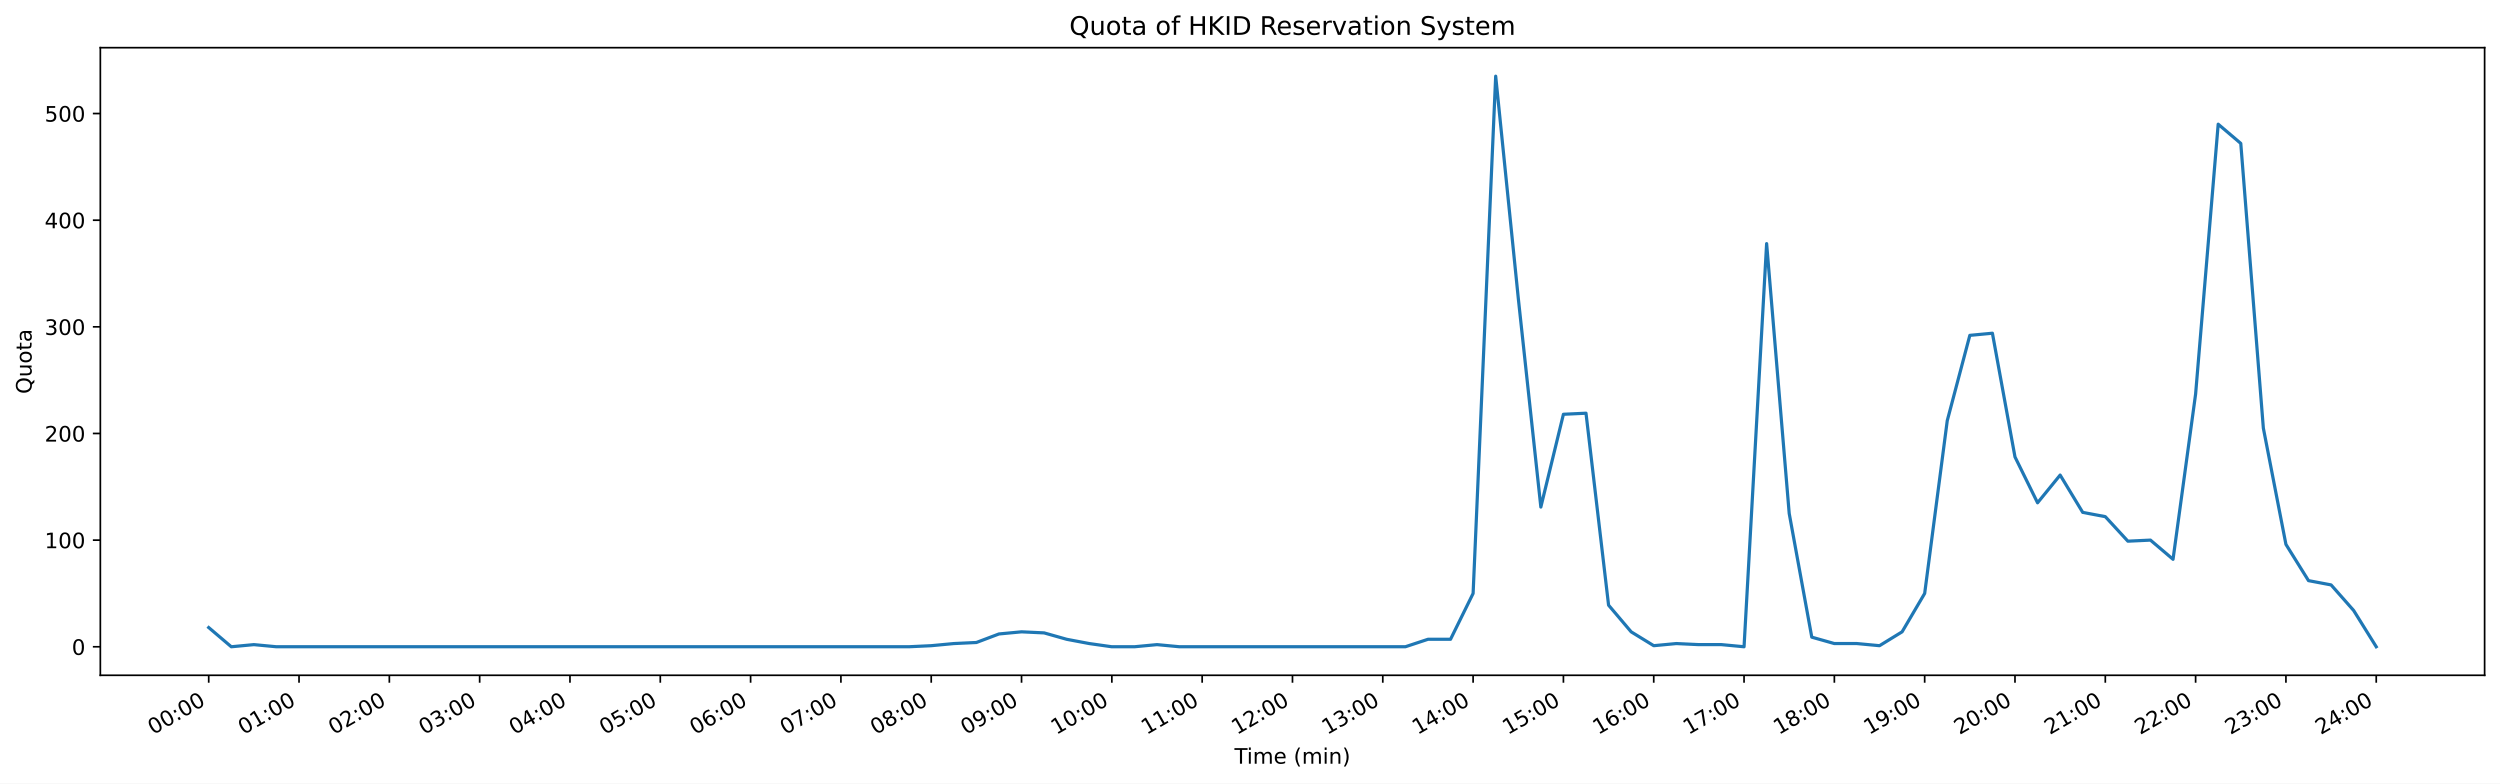
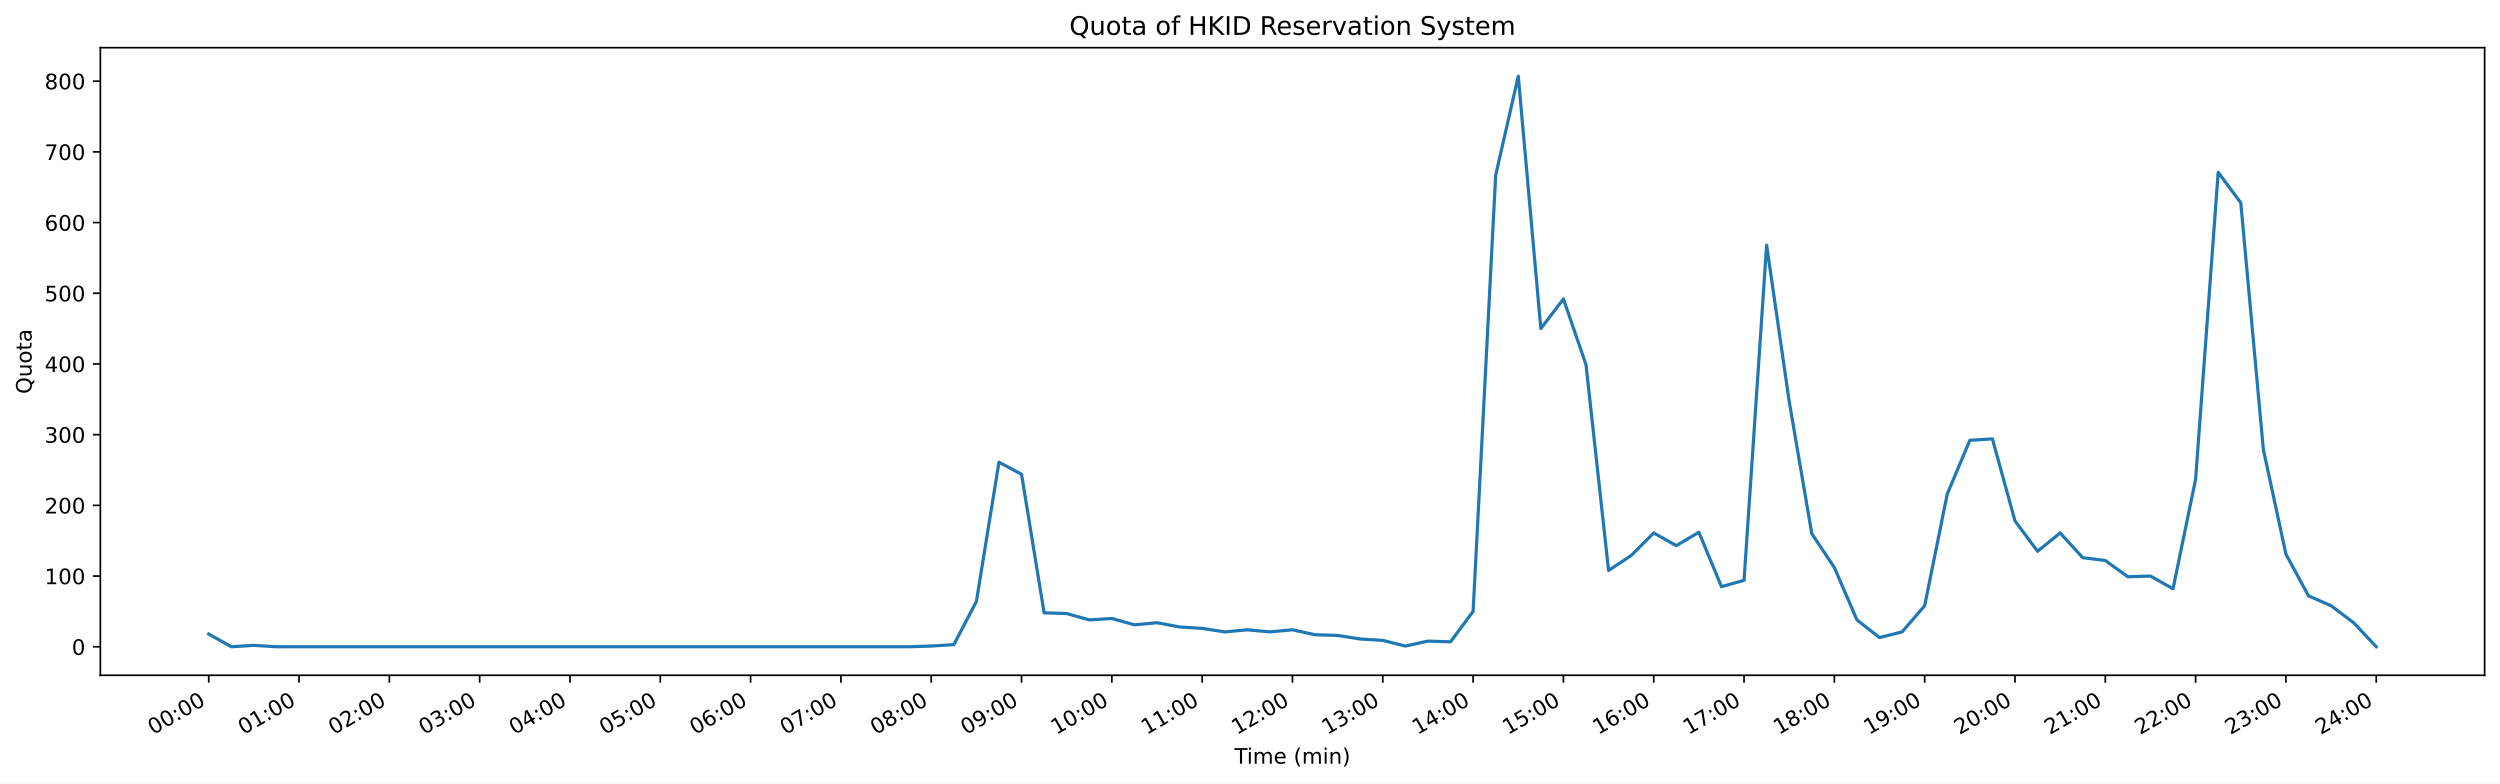
<svg xmlns="http://www.w3.org/2000/svg" xmlns:xlink="http://www.w3.org/1999/xlink" width="1170.166pt" height="366.747pt" viewBox="0 0 1170.166 366.747" version="1.1">
  <defs>
    <style type="text/css">*{stroke-linejoin: round; stroke-linecap: butt}</style>
  </defs>
  <g id="figure_1">
    <g id="patch_1">
      <path d="M 0 366.747  L 1170.166 366.747  L 1170.166 0  L 0 0  z " style="fill: #ffffff" />
    </g>
    <g id="axes_1">
      <g id="patch_2">
        <path d="M 46.966 316.078  L 1162.966 316.078  L 1162.966 22.318  L 46.966 22.318  z " style="fill: #ffffff" />
      </g>
      <g id="matplotlib.axis_1">
        <g id="xtick_1">
          <g id="line2d_1">
            <defs>
-               <path id="m7827bd67da" d="M 0 0  L 0 3.5  " style="stroke: #000000; stroke-width: 0.8" />
+               <path id="m8f4cb7f6e7" d="M 0 0  L 0 3.5  " style="stroke: #000000; stroke-width: 0.8" />
            </defs>
            <g>
-               <use xlink:href="#m7827bd67da" x="97.693" y="316.078" style="stroke: #000000; stroke-width: 0.8" />
+               <use xlink:href="#m8f4cb7f6e7" x="97.693" y="316.078" style="stroke: #000000; stroke-width: 0.8" />
            </g>
          </g>
          <g id="text_1">
            <g transform="translate(71.69528 344.0679) rotate(-30) scale(0.1 -0.1)">
              <defs>
                <path id="DejaVuSans-30" d="M 2034 4250  Q 1547 4250 1301 3770  Q 1056 3291 1056 2328  Q 1056 1369 1301 889  Q 1547 409 2034 409  Q 2525 409 2770 889  Q 3016 1369 3016 2328  Q 3016 3291 2770 3770  Q 2525 4250 2034 4250  z M 2034 4750  Q 2819 4750 3233 4129  Q 3647 3509 3647 2328  Q 3647 1150 3233 529  Q 2819 -91 2034 -91  Q 1250 -91 836 529  Q 422 1150 422 2328  Q 422 3509 836 4129  Q 1250 4750 2034 4750  z " transform="scale(0.015625)" />
                <path id="DejaVuSans-3a" d="M 750 794  L 1409 794  L 1409 0  L 750 0  L 750 794  z M 750 3309  L 1409 3309  L 1409 2516  L 750 2516  L 750 3309  z " transform="scale(0.015625)" />
              </defs>
              <use xlink:href="#DejaVuSans-30" />
              <use xlink:href="#DejaVuSans-30" x="63.623" />
              <use xlink:href="#DejaVuSans-3a" x="127.246" />
              <use xlink:href="#DejaVuSans-30" x="160.938" />
              <use xlink:href="#DejaVuSans-30" x="224.561" />
            </g>
          </g>
        </g>
        <g id="xtick_2">
          <g id="line2d_2">
            <g>
-               <use xlink:href="#m7827bd67da" x="139.966" y="316.078" style="stroke: #000000; stroke-width: 0.8" />
+               <use xlink:href="#m8f4cb7f6e7" x="139.966" y="316.078" style="stroke: #000000; stroke-width: 0.8" />
            </g>
          </g>
          <g id="text_2">
            <g transform="translate(113.968 344.0679) rotate(-30) scale(0.1 -0.1)">
              <defs>
                <path id="DejaVuSans-31" d="M 794 531  L 1825 531  L 1825 4091  L 703 3866  L 703 4441  L 1819 4666  L 2450 4666  L 2450 531  L 3481 531  L 3481 0  L 794 0  L 794 531  z " transform="scale(0.015625)" />
              </defs>
              <use xlink:href="#DejaVuSans-30" />
              <use xlink:href="#DejaVuSans-31" x="63.623" />
              <use xlink:href="#DejaVuSans-3a" x="127.246" />
              <use xlink:href="#DejaVuSans-30" x="160.938" />
              <use xlink:href="#DejaVuSans-30" x="224.561" />
            </g>
          </g>
        </g>
        <g id="xtick_3">
          <g id="line2d_3">
            <g>
-               <use xlink:href="#m7827bd67da" x="182.238" y="316.078" style="stroke: #000000; stroke-width: 0.8" />
+               <use xlink:href="#m8f4cb7f6e7" x="182.238" y="316.078" style="stroke: #000000; stroke-width: 0.8" />
            </g>
          </g>
          <g id="text_3">
            <g transform="translate(156.2407 344.0679) rotate(-30) scale(0.1 -0.1)">
              <defs>
                <path id="DejaVuSans-32" d="M 1228 531  L 3431 531  L 3431 0  L 469 0  L 469 531  Q 828 903 1448 1529  Q 2069 2156 2228 2338  Q 2531 2678 2651 2914  Q 2772 3150 2772 3378  Q 2772 3750 2511 3984  Q 2250 4219 1831 4219  Q 1534 4219 1204 4116  Q 875 4013 500 3803  L 500 4441  Q 881 4594 1212 4672  Q 1544 4750 1819 4750  Q 2544 4750 2975 4387  Q 3406 4025 3406 3419  Q 3406 3131 3298 2873  Q 3191 2616 2906 2266  Q 2828 2175 2409 1742  Q 1991 1309 1228 531  z " transform="scale(0.015625)" />
              </defs>
              <use xlink:href="#DejaVuSans-30" />
              <use xlink:href="#DejaVuSans-32" x="63.623" />
              <use xlink:href="#DejaVuSans-3a" x="127.246" />
              <use xlink:href="#DejaVuSans-30" x="160.938" />
              <use xlink:href="#DejaVuSans-30" x="224.561" />
            </g>
          </g>
        </g>
        <g id="xtick_4">
          <g id="line2d_4">
            <g>
-               <use xlink:href="#m7827bd67da" x="224.511" y="316.078" style="stroke: #000000; stroke-width: 0.8" />
+               <use xlink:href="#m8f4cb7f6e7" x="224.511" y="316.078" style="stroke: #000000; stroke-width: 0.8" />
            </g>
          </g>
          <g id="text_4">
            <g transform="translate(198.5135 344.0679) rotate(-30) scale(0.1 -0.1)">
              <defs>
                <path id="DejaVuSans-33" d="M 2597 2516  Q 3050 2419 3304 2112  Q 3559 1806 3559 1356  Q 3559 666 3084 287  Q 2609 -91 1734 -91  Q 1441 -91 1130 -33  Q 819 25 488 141  L 488 750  Q 750 597 1062 519  Q 1375 441 1716 441  Q 2309 441 2620 675  Q 2931 909 2931 1356  Q 2931 1769 2642 2001  Q 2353 2234 1838 2234  L 1294 2234  L 1294 2753  L 1863 2753  Q 2328 2753 2575 2939  Q 2822 3125 2822 3475  Q 2822 3834 2567 4026  Q 2313 4219 1838 4219  Q 1578 4219 1281 4162  Q 984 4106 628 3988  L 628 4550  Q 988 4650 1302 4700  Q 1616 4750 1894 4750  Q 2613 4750 3031 4423  Q 3450 4097 3450 3541  Q 3450 3153 3228 2886  Q 3006 2619 2597 2516  z " transform="scale(0.015625)" />
              </defs>
              <use xlink:href="#DejaVuSans-30" />
              <use xlink:href="#DejaVuSans-33" x="63.623" />
              <use xlink:href="#DejaVuSans-3a" x="127.246" />
              <use xlink:href="#DejaVuSans-30" x="160.938" />
              <use xlink:href="#DejaVuSans-30" x="224.561" />
            </g>
          </g>
        </g>
        <g id="xtick_5">
          <g id="line2d_5">
            <g>
-               <use xlink:href="#m7827bd67da" x="266.784" y="316.078" style="stroke: #000000; stroke-width: 0.8" />
+               <use xlink:href="#m8f4cb7f6e7" x="266.784" y="316.078" style="stroke: #000000; stroke-width: 0.8" />
            </g>
          </g>
          <g id="text_5">
            <g transform="translate(240.7862 344.0679) rotate(-30) scale(0.1 -0.1)">
              <defs>
                <path id="DejaVuSans-34" d="M 2419 4116  L 825 1625  L 2419 1625  L 2419 4116  z M 2253 4666  L 3047 4666  L 3047 1625  L 3713 1625  L 3713 1100  L 3047 1100  L 3047 0  L 2419 0  L 2419 1100  L 313 1100  L 313 1709  L 2253 4666  z " transform="scale(0.015625)" />
              </defs>
              <use xlink:href="#DejaVuSans-30" />
              <use xlink:href="#DejaVuSans-34" x="63.623" />
              <use xlink:href="#DejaVuSans-3a" x="127.246" />
              <use xlink:href="#DejaVuSans-30" x="160.938" />
              <use xlink:href="#DejaVuSans-30" x="224.561" />
            </g>
          </g>
        </g>
        <g id="xtick_6">
          <g id="line2d_6">
            <g>
-               <use xlink:href="#m7827bd67da" x="309.057" y="316.078" style="stroke: #000000; stroke-width: 0.8" />
+               <use xlink:href="#m8f4cb7f6e7" x="309.057" y="316.078" style="stroke: #000000; stroke-width: 0.8" />
            </g>
          </g>
          <g id="text_6">
            <g transform="translate(283.0589 344.0679) rotate(-30) scale(0.1 -0.1)">
              <defs>
                <path id="DejaVuSans-35" d="M 691 4666  L 3169 4666  L 3169 4134  L 1269 4134  L 1269 2991  Q 1406 3038 1543 3061  Q 1681 3084 1819 3084  Q 2600 3084 3056 2656  Q 3513 2228 3513 1497  Q 3513 744 3044 326  Q 2575 -91 1722 -91  Q 1428 -91 1123 -41  Q 819 9 494 109  L 494 744  Q 775 591 1075 516  Q 1375 441 1709 441  Q 2250 441 2565 725  Q 2881 1009 2881 1497  Q 2881 1984 2565 2268  Q 2250 2553 1709 2553  Q 1456 2553 1204 2497  Q 953 2441 691 2322  L 691 4666  z " transform="scale(0.015625)" />
              </defs>
              <use xlink:href="#DejaVuSans-30" />
              <use xlink:href="#DejaVuSans-35" x="63.623" />
              <use xlink:href="#DejaVuSans-3a" x="127.246" />
              <use xlink:href="#DejaVuSans-30" x="160.938" />
              <use xlink:href="#DejaVuSans-30" x="224.561" />
            </g>
          </g>
        </g>
        <g id="xtick_7">
          <g id="line2d_7">
            <g>
-               <use xlink:href="#m7827bd67da" x="351.329" y="316.078" style="stroke: #000000; stroke-width: 0.8" />
+               <use xlink:href="#m8f4cb7f6e7" x="351.329" y="316.078" style="stroke: #000000; stroke-width: 0.8" />
            </g>
          </g>
          <g id="text_7">
            <g transform="translate(325.3316 344.0679) rotate(-30) scale(0.1 -0.1)">
              <defs>
                <path id="DejaVuSans-36" d="M 2113 2584  Q 1688 2584 1439 2293  Q 1191 2003 1191 1497  Q 1191 994 1439 701  Q 1688 409 2113 409  Q 2538 409 2786 701  Q 3034 994 3034 1497  Q 3034 2003 2786 2293  Q 2538 2584 2113 2584  z M 3366 4563  L 3366 3988  Q 3128 4100 2886 4159  Q 2644 4219 2406 4219  Q 1781 4219 1451 3797  Q 1122 3375 1075 2522  Q 1259 2794 1537 2939  Q 1816 3084 2150 3084  Q 2853 3084 3261 2657  Q 3669 2231 3669 1497  Q 3669 778 3244 343  Q 2819 -91 2113 -91  Q 1303 -91 875 529  Q 447 1150 447 2328  Q 447 3434 972 4092  Q 1497 4750 2381 4750  Q 2619 4750 2861 4703  Q 3103 4656 3366 4563  z " transform="scale(0.015625)" />
              </defs>
              <use xlink:href="#DejaVuSans-30" />
              <use xlink:href="#DejaVuSans-36" x="63.623" />
              <use xlink:href="#DejaVuSans-3a" x="127.246" />
              <use xlink:href="#DejaVuSans-30" x="160.938" />
              <use xlink:href="#DejaVuSans-30" x="224.561" />
            </g>
          </g>
        </g>
        <g id="xtick_8">
          <g id="line2d_8">
            <g>
-               <use xlink:href="#m7827bd67da" x="393.602" y="316.078" style="stroke: #000000; stroke-width: 0.8" />
+               <use xlink:href="#m8f4cb7f6e7" x="393.602" y="316.078" style="stroke: #000000; stroke-width: 0.8" />
            </g>
          </g>
          <g id="text_8">
            <g transform="translate(367.6044 344.0679) rotate(-30) scale(0.1 -0.1)">
              <defs>
                <path id="DejaVuSans-37" d="M 525 4666  L 3525 4666  L 3525 4397  L 1831 0  L 1172 0  L 2766 4134  L 525 4134  L 525 4666  z " transform="scale(0.015625)" />
              </defs>
              <use xlink:href="#DejaVuSans-30" />
              <use xlink:href="#DejaVuSans-37" x="63.623" />
              <use xlink:href="#DejaVuSans-3a" x="127.246" />
              <use xlink:href="#DejaVuSans-30" x="160.938" />
              <use xlink:href="#DejaVuSans-30" x="224.561" />
            </g>
          </g>
        </g>
        <g id="xtick_9">
          <g id="line2d_9">
            <g>
-               <use xlink:href="#m7827bd67da" x="435.875" y="316.078" style="stroke: #000000; stroke-width: 0.8" />
+               <use xlink:href="#m8f4cb7f6e7" x="435.875" y="316.078" style="stroke: #000000; stroke-width: 0.8" />
            </g>
          </g>
          <g id="text_9">
            <g transform="translate(409.8771 344.0679) rotate(-30) scale(0.1 -0.1)">
              <defs>
                <path id="DejaVuSans-38" d="M 2034 2216  Q 1584 2216 1326 1975  Q 1069 1734 1069 1313  Q 1069 891 1326 650  Q 1584 409 2034 409  Q 2484 409 2743 651  Q 3003 894 3003 1313  Q 3003 1734 2745 1975  Q 2488 2216 2034 2216  z M 1403 2484  Q 997 2584 770 2862  Q 544 3141 544 3541  Q 544 4100 942 4425  Q 1341 4750 2034 4750  Q 2731 4750 3128 4425  Q 3525 4100 3525 3541  Q 3525 3141 3298 2862  Q 3072 2584 2669 2484  Q 3125 2378 3379 2068  Q 3634 1759 3634 1313  Q 3634 634 3220 271  Q 2806 -91 2034 -91  Q 1263 -91 848 271  Q 434 634 434 1313  Q 434 1759 690 2068  Q 947 2378 1403 2484  z M 1172 3481  Q 1172 3119 1398 2916  Q 1625 2713 2034 2713  Q 2441 2713 2670 2916  Q 2900 3119 2900 3481  Q 2900 3844 2670 4047  Q 2441 4250 2034 4250  Q 1625 4250 1398 4047  Q 1172 3844 1172 3481  z " transform="scale(0.015625)" />
              </defs>
              <use xlink:href="#DejaVuSans-30" />
              <use xlink:href="#DejaVuSans-38" x="63.623" />
              <use xlink:href="#DejaVuSans-3a" x="127.246" />
              <use xlink:href="#DejaVuSans-30" x="160.938" />
              <use xlink:href="#DejaVuSans-30" x="224.561" />
            </g>
          </g>
        </g>
        <g id="xtick_10">
          <g id="line2d_10">
            <g>
-               <use xlink:href="#m7827bd67da" x="478.147" y="316.078" style="stroke: #000000; stroke-width: 0.8" />
+               <use xlink:href="#m8f4cb7f6e7" x="478.147" y="316.078" style="stroke: #000000; stroke-width: 0.8" />
            </g>
          </g>
          <g id="text_10">
            <g transform="translate(452.1498 344.0679) rotate(-30) scale(0.1 -0.1)">
              <defs>
                <path id="DejaVuSans-39" d="M 703 97  L 703 672  Q 941 559 1184 500  Q 1428 441 1663 441  Q 2288 441 2617 861  Q 2947 1281 2994 2138  Q 2813 1869 2534 1725  Q 2256 1581 1919 1581  Q 1219 1581 811 2004  Q 403 2428 403 3163  Q 403 3881 828 4315  Q 1253 4750 1959 4750  Q 2769 4750 3195 4129  Q 3622 3509 3622 2328  Q 3622 1225 3098 567  Q 2575 -91 1691 -91  Q 1453 -91 1209 -44  Q 966 3 703 97  z M 1959 2075  Q 2384 2075 2632 2365  Q 2881 2656 2881 3163  Q 2881 3666 2632 3958  Q 2384 4250 1959 4250  Q 1534 4250 1286 3958  Q 1038 3666 1038 3163  Q 1038 2656 1286 2365  Q 1534 2075 1959 2075  z " transform="scale(0.015625)" />
              </defs>
              <use xlink:href="#DejaVuSans-30" />
              <use xlink:href="#DejaVuSans-39" x="63.623" />
              <use xlink:href="#DejaVuSans-3a" x="127.246" />
              <use xlink:href="#DejaVuSans-30" x="160.938" />
              <use xlink:href="#DejaVuSans-30" x="224.561" />
            </g>
          </g>
        </g>
        <g id="xtick_11">
          <g id="line2d_11">
            <g>
-               <use xlink:href="#m7827bd67da" x="520.42" y="316.078" style="stroke: #000000; stroke-width: 0.8" />
+               <use xlink:href="#m8f4cb7f6e7" x="520.42" y="316.078" style="stroke: #000000; stroke-width: 0.8" />
            </g>
          </g>
          <g id="text_11">
            <g transform="translate(494.4226 344.0679) rotate(-30) scale(0.1 -0.1)">
              <use xlink:href="#DejaVuSans-31" />
              <use xlink:href="#DejaVuSans-30" x="63.623" />
              <use xlink:href="#DejaVuSans-3a" x="127.246" />
              <use xlink:href="#DejaVuSans-30" x="160.938" />
              <use xlink:href="#DejaVuSans-30" x="224.561" />
            </g>
          </g>
        </g>
        <g id="xtick_12">
          <g id="line2d_12">
            <g>
-               <use xlink:href="#m7827bd67da" x="562.693" y="316.078" style="stroke: #000000; stroke-width: 0.8" />
+               <use xlink:href="#m8f4cb7f6e7" x="562.693" y="316.078" style="stroke: #000000; stroke-width: 0.8" />
            </g>
          </g>
          <g id="text_12">
            <g transform="translate(536.6953 344.0679) rotate(-30) scale(0.1 -0.1)">
              <use xlink:href="#DejaVuSans-31" />
              <use xlink:href="#DejaVuSans-31" x="63.623" />
              <use xlink:href="#DejaVuSans-3a" x="127.246" />
              <use xlink:href="#DejaVuSans-30" x="160.938" />
              <use xlink:href="#DejaVuSans-30" x="224.561" />
            </g>
          </g>
        </g>
        <g id="xtick_13">
          <g id="line2d_13">
            <g>
-               <use xlink:href="#m7827bd67da" x="604.966" y="316.078" style="stroke: #000000; stroke-width: 0.8" />
+               <use xlink:href="#m8f4cb7f6e7" x="604.966" y="316.078" style="stroke: #000000; stroke-width: 0.8" />
            </g>
          </g>
          <g id="text_13">
            <g transform="translate(578.968 344.0679) rotate(-30) scale(0.1 -0.1)">
              <use xlink:href="#DejaVuSans-31" />
              <use xlink:href="#DejaVuSans-32" x="63.623" />
              <use xlink:href="#DejaVuSans-3a" x="127.246" />
              <use xlink:href="#DejaVuSans-30" x="160.938" />
              <use xlink:href="#DejaVuSans-30" x="224.561" />
            </g>
          </g>
        </g>
        <g id="xtick_14">
          <g id="line2d_14">
            <g>
-               <use xlink:href="#m7827bd67da" x="647.238" y="316.078" style="stroke: #000000; stroke-width: 0.8" />
+               <use xlink:href="#m8f4cb7f6e7" x="647.238" y="316.078" style="stroke: #000000; stroke-width: 0.8" />
            </g>
          </g>
          <g id="text_14">
            <g transform="translate(621.2407 344.0679) rotate(-30) scale(0.1 -0.1)">
              <use xlink:href="#DejaVuSans-31" />
              <use xlink:href="#DejaVuSans-33" x="63.623" />
              <use xlink:href="#DejaVuSans-3a" x="127.246" />
              <use xlink:href="#DejaVuSans-30" x="160.938" />
              <use xlink:href="#DejaVuSans-30" x="224.561" />
            </g>
          </g>
        </g>
        <g id="xtick_15">
          <g id="line2d_15">
            <g>
-               <use xlink:href="#m7827bd67da" x="689.511" y="316.078" style="stroke: #000000; stroke-width: 0.8" />
+               <use xlink:href="#m8f4cb7f6e7" x="689.511" y="316.078" style="stroke: #000000; stroke-width: 0.8" />
            </g>
          </g>
          <g id="text_15">
            <g transform="translate(663.5135 344.0679) rotate(-30) scale(0.1 -0.1)">
              <use xlink:href="#DejaVuSans-31" />
              <use xlink:href="#DejaVuSans-34" x="63.623" />
              <use xlink:href="#DejaVuSans-3a" x="127.246" />
              <use xlink:href="#DejaVuSans-30" x="160.938" />
              <use xlink:href="#DejaVuSans-30" x="224.561" />
            </g>
          </g>
        </g>
        <g id="xtick_16">
          <g id="line2d_16">
            <g>
-               <use xlink:href="#m7827bd67da" x="731.784" y="316.078" style="stroke: #000000; stroke-width: 0.8" />
+               <use xlink:href="#m8f4cb7f6e7" x="731.784" y="316.078" style="stroke: #000000; stroke-width: 0.8" />
            </g>
          </g>
          <g id="text_16">
            <g transform="translate(705.7862 344.0679) rotate(-30) scale(0.1 -0.1)">
              <use xlink:href="#DejaVuSans-31" />
              <use xlink:href="#DejaVuSans-35" x="63.623" />
              <use xlink:href="#DejaVuSans-3a" x="127.246" />
              <use xlink:href="#DejaVuSans-30" x="160.938" />
              <use xlink:href="#DejaVuSans-30" x="224.561" />
            </g>
          </g>
        </g>
        <g id="xtick_17">
          <g id="line2d_17">
            <g>
-               <use xlink:href="#m7827bd67da" x="774.057" y="316.078" style="stroke: #000000; stroke-width: 0.8" />
+               <use xlink:href="#m8f4cb7f6e7" x="774.057" y="316.078" style="stroke: #000000; stroke-width: 0.8" />
            </g>
          </g>
          <g id="text_17">
            <g transform="translate(748.0589 344.0679) rotate(-30) scale(0.1 -0.1)">
              <use xlink:href="#DejaVuSans-31" />
              <use xlink:href="#DejaVuSans-36" x="63.623" />
              <use xlink:href="#DejaVuSans-3a" x="127.246" />
              <use xlink:href="#DejaVuSans-30" x="160.938" />
              <use xlink:href="#DejaVuSans-30" x="224.561" />
            </g>
          </g>
        </g>
        <g id="xtick_18">
          <g id="line2d_18">
            <g>
-               <use xlink:href="#m7827bd67da" x="816.329" y="316.078" style="stroke: #000000; stroke-width: 0.8" />
+               <use xlink:href="#m8f4cb7f6e7" x="816.329" y="316.078" style="stroke: #000000; stroke-width: 0.8" />
            </g>
          </g>
          <g id="text_18">
            <g transform="translate(790.3316 344.0679) rotate(-30) scale(0.1 -0.1)">
              <use xlink:href="#DejaVuSans-31" />
              <use xlink:href="#DejaVuSans-37" x="63.623" />
              <use xlink:href="#DejaVuSans-3a" x="127.246" />
              <use xlink:href="#DejaVuSans-30" x="160.938" />
              <use xlink:href="#DejaVuSans-30" x="224.561" />
            </g>
          </g>
        </g>
        <g id="xtick_19">
          <g id="line2d_19">
            <g>
-               <use xlink:href="#m7827bd67da" x="858.602" y="316.078" style="stroke: #000000; stroke-width: 0.8" />
+               <use xlink:href="#m8f4cb7f6e7" x="858.602" y="316.078" style="stroke: #000000; stroke-width: 0.8" />
            </g>
          </g>
          <g id="text_19">
            <g transform="translate(832.6044 344.0679) rotate(-30) scale(0.1 -0.1)">
              <use xlink:href="#DejaVuSans-31" />
              <use xlink:href="#DejaVuSans-38" x="63.623" />
              <use xlink:href="#DejaVuSans-3a" x="127.246" />
              <use xlink:href="#DejaVuSans-30" x="160.938" />
              <use xlink:href="#DejaVuSans-30" x="224.561" />
            </g>
          </g>
        </g>
        <g id="xtick_20">
          <g id="line2d_20">
            <g>
-               <use xlink:href="#m7827bd67da" x="900.875" y="316.078" style="stroke: #000000; stroke-width: 0.8" />
+               <use xlink:href="#m8f4cb7f6e7" x="900.875" y="316.078" style="stroke: #000000; stroke-width: 0.8" />
            </g>
          </g>
          <g id="text_20">
            <g transform="translate(874.8771 344.0679) rotate(-30) scale(0.1 -0.1)">
              <use xlink:href="#DejaVuSans-31" />
              <use xlink:href="#DejaVuSans-39" x="63.623" />
              <use xlink:href="#DejaVuSans-3a" x="127.246" />
              <use xlink:href="#DejaVuSans-30" x="160.938" />
              <use xlink:href="#DejaVuSans-30" x="224.561" />
            </g>
          </g>
        </g>
        <g id="xtick_21">
          <g id="line2d_21">
            <g>
-               <use xlink:href="#m7827bd67da" x="943.147" y="316.078" style="stroke: #000000; stroke-width: 0.8" />
+               <use xlink:href="#m8f4cb7f6e7" x="943.147" y="316.078" style="stroke: #000000; stroke-width: 0.8" />
            </g>
          </g>
          <g id="text_21">
            <g transform="translate(917.1498 344.0679) rotate(-30) scale(0.1 -0.1)">
              <use xlink:href="#DejaVuSans-32" />
              <use xlink:href="#DejaVuSans-30" x="63.623" />
              <use xlink:href="#DejaVuSans-3a" x="127.246" />
              <use xlink:href="#DejaVuSans-30" x="160.938" />
              <use xlink:href="#DejaVuSans-30" x="224.561" />
            </g>
          </g>
        </g>
        <g id="xtick_22">
          <g id="line2d_22">
            <g>
-               <use xlink:href="#m7827bd67da" x="985.42" y="316.078" style="stroke: #000000; stroke-width: 0.8" />
+               <use xlink:href="#m8f4cb7f6e7" x="985.42" y="316.078" style="stroke: #000000; stroke-width: 0.8" />
            </g>
          </g>
          <g id="text_22">
            <g transform="translate(959.4226 344.0679) rotate(-30) scale(0.1 -0.1)">
              <use xlink:href="#DejaVuSans-32" />
              <use xlink:href="#DejaVuSans-31" x="63.623" />
              <use xlink:href="#DejaVuSans-3a" x="127.246" />
              <use xlink:href="#DejaVuSans-30" x="160.938" />
              <use xlink:href="#DejaVuSans-30" x="224.561" />
            </g>
          </g>
        </g>
        <g id="xtick_23">
          <g id="line2d_23">
            <g>
-               <use xlink:href="#m7827bd67da" x="1027.693" y="316.078" style="stroke: #000000; stroke-width: 0.8" />
+               <use xlink:href="#m8f4cb7f6e7" x="1027.693" y="316.078" style="stroke: #000000; stroke-width: 0.8" />
            </g>
          </g>
          <g id="text_23">
            <g transform="translate(1001.695 344.0679) rotate(-30) scale(0.1 -0.1)">
              <use xlink:href="#DejaVuSans-32" />
              <use xlink:href="#DejaVuSans-32" x="63.623" />
              <use xlink:href="#DejaVuSans-3a" x="127.246" />
              <use xlink:href="#DejaVuSans-30" x="160.938" />
              <use xlink:href="#DejaVuSans-30" x="224.561" />
            </g>
          </g>
        </g>
        <g id="xtick_24">
          <g id="line2d_24">
            <g>
-               <use xlink:href="#m7827bd67da" x="1069.966" y="316.078" style="stroke: #000000; stroke-width: 0.8" />
+               <use xlink:href="#m8f4cb7f6e7" x="1069.966" y="316.078" style="stroke: #000000; stroke-width: 0.8" />
            </g>
          </g>
          <g id="text_24">
            <g transform="translate(1043.968 344.0679) rotate(-30) scale(0.1 -0.1)">
              <use xlink:href="#DejaVuSans-32" />
              <use xlink:href="#DejaVuSans-33" x="63.623" />
              <use xlink:href="#DejaVuSans-3a" x="127.246" />
              <use xlink:href="#DejaVuSans-30" x="160.938" />
              <use xlink:href="#DejaVuSans-30" x="224.561" />
            </g>
          </g>
        </g>
        <g id="xtick_25">
          <g id="line2d_25">
            <g>
-               <use xlink:href="#m7827bd67da" x="1112.238" y="316.078" style="stroke: #000000; stroke-width: 0.8" />
+               <use xlink:href="#m8f4cb7f6e7" x="1112.238" y="316.078" style="stroke: #000000; stroke-width: 0.8" />
            </g>
          </g>
          <g id="text_25">
            <g transform="translate(1086.241 344.0679) rotate(-30) scale(0.1 -0.1)">
              <use xlink:href="#DejaVuSans-32" />
              <use xlink:href="#DejaVuSans-34" x="63.623" />
              <use xlink:href="#DejaVuSans-3a" x="127.246" />
              <use xlink:href="#DejaVuSans-30" x="160.938" />
              <use xlink:href="#DejaVuSans-30" x="224.561" />
            </g>
          </g>
        </g>
        <g id="text_26">
          <g transform="translate(577.8133 357.4674) scale(0.1 -0.1)">
            <defs>
              <path id="DejaVuSans-54" d="M -19 4666  L 3928 4666  L 3928 4134  L 2272 4134  L 2272 0  L 1638 0  L 1638 4134  L -19 4134  L -19 4666  z " transform="scale(0.015625)" />
              <path id="DejaVuSans-69" d="M 603 3500  L 1178 3500  L 1178 0  L 603 0  L 603 3500  z M 603 4863  L 1178 4863  L 1178 4134  L 603 4134  L 603 4863  z " transform="scale(0.015625)" />
              <path id="DejaVuSans-6d" d="M 3328 2828  Q 3544 3216 3844 3400  Q 4144 3584 4550 3584  Q 5097 3584 5394 3201  Q 5691 2819 5691 2113  L 5691 0  L 5113 0  L 5113 2094  Q 5113 2597 4934 2840  Q 4756 3084 4391 3084  Q 3944 3084 3684 2787  Q 3425 2491 3425 1978  L 3425 0  L 2847 0  L 2847 2094  Q 2847 2600 2669 2842  Q 2491 3084 2119 3084  Q 1678 3084 1418 2786  Q 1159 2488 1159 1978  L 1159 0  L 581 0  L 581 3500  L 1159 3500  L 1159 2956  Q 1356 3278 1631 3431  Q 1906 3584 2284 3584  Q 2666 3584 2933 3390  Q 3200 3197 3328 2828  z " transform="scale(0.015625)" />
              <path id="DejaVuSans-65" d="M 3597 1894  L 3597 1613  L 953 1613  Q 991 1019 1311 708  Q 1631 397 2203 397  Q 2534 397 2845 478  Q 3156 559 3463 722  L 3463 178  Q 3153 47 2828 -22  Q 2503 -91 2169 -91  Q 1331 -91 842 396  Q 353 884 353 1716  Q 353 2575 817 3079  Q 1281 3584 2069 3584  Q 2775 3584 3186 3129  Q 3597 2675 3597 1894  z M 3022 2063  Q 3016 2534 2758 2815  Q 2500 3097 2075 3097  Q 1594 3097 1305 2825  Q 1016 2553 972 2059  L 3022 2063  z " transform="scale(0.015625)" />
              <path id="DejaVuSans-20" transform="scale(0.015625)" />
              <path id="DejaVuSans-28" d="M 1984 4856  Q 1566 4138 1362 3434  Q 1159 2731 1159 2009  Q 1159 1288 1364 580  Q 1569 -128 1984 -844  L 1484 -844  Q 1016 -109 783 600  Q 550 1309 550 2009  Q 550 2706 781 3412  Q 1013 4119 1484 4856  L 1984 4856  z " transform="scale(0.015625)" />
              <path id="DejaVuSans-6e" d="M 3513 2113  L 3513 0  L 2938 0  L 2938 2094  Q 2938 2591 2744 2837  Q 2550 3084 2163 3084  Q 1697 3084 1428 2787  Q 1159 2491 1159 1978  L 1159 0  L 581 0  L 581 3500  L 1159 3500  L 1159 2956  Q 1366 3272 1645 3428  Q 1925 3584 2291 3584  Q 2894 3584 3203 3211  Q 3513 2838 3513 2113  z " transform="scale(0.015625)" />
              <path id="DejaVuSans-29" d="M 513 4856  L 1013 4856  Q 1481 4119 1714 3412  Q 1947 2706 1947 2009  Q 1947 1309 1714 600  Q 1481 -109 1013 -844  L 513 -844  Q 928 -128 1133 580  Q 1338 1288 1338 2009  Q 1338 2731 1133 3434  Q 928 4138 513 4856  z " transform="scale(0.015625)" />
            </defs>
            <use xlink:href="#DejaVuSans-54" />
            <use xlink:href="#DejaVuSans-69" x="57.959" />
            <use xlink:href="#DejaVuSans-6d" x="85.742" />
            <use xlink:href="#DejaVuSans-65" x="183.154" />
            <use xlink:href="#DejaVuSans-20" x="244.678" />
            <use xlink:href="#DejaVuSans-28" x="276.465" />
            <use xlink:href="#DejaVuSans-6d" x="315.479" />
            <use xlink:href="#DejaVuSans-69" x="412.891" />
            <use xlink:href="#DejaVuSans-6e" x="440.674" />
            <use xlink:href="#DejaVuSans-29" x="504.053" />
          </g>
        </g>
      </g>
      <g id="matplotlib.axis_2">
        <g id="ytick_1">
          <g id="line2d_26">
            <defs>
-               <path id="m56fbc197ce" d="M 0 0  L -3.5 0  " style="stroke: #000000; stroke-width: 0.8" />
+               <path id="mbf61d02d4a" d="M 0 0  L -3.5 0  " style="stroke: #000000; stroke-width: 0.8" />
            </defs>
            <g>
-               <use xlink:href="#m56fbc197ce" x="46.966" y="302.725" style="stroke: #000000; stroke-width: 0.8" />
+               <use xlink:href="#mbf61d02d4a" x="46.966" y="302.725" style="stroke: #000000; stroke-width: 0.8" />
            </g>
          </g>
          <g id="text_27">
            <g transform="translate(33.60312 306.5246) scale(0.1 -0.1)">
              <use xlink:href="#DejaVuSans-30" />
            </g>
          </g>
        </g>
        <g id="ytick_2">
          <g id="line2d_27">
            <g>
-               <use xlink:href="#m56fbc197ce" x="46.966" y="252.809" style="stroke: #000000; stroke-width: 0.8" />
+               <use xlink:href="#mbf61d02d4a" x="46.966" y="269.633" style="stroke: #000000; stroke-width: 0.8" />
            </g>
          </g>
          <g id="text_28">
-             <g transform="translate(20.87813 256.6079) scale(0.1 -0.1)">
+             <g transform="translate(20.87813 273.4324) scale(0.1 -0.1)">
              <use xlink:href="#DejaVuSans-31" />
              <use xlink:href="#DejaVuSans-30" x="63.623" />
              <use xlink:href="#DejaVuSans-30" x="127.246" />
            </g>
          </g>
        </g>
        <g id="ytick_3">
          <g id="line2d_28">
            <g>
-               <use xlink:href="#m56fbc197ce" x="46.966" y="202.892" style="stroke: #000000; stroke-width: 0.8" />
+               <use xlink:href="#mbf61d02d4a" x="46.966" y="236.541" style="stroke: #000000; stroke-width: 0.8" />
            </g>
          </g>
          <g id="text_29">
-             <g transform="translate(20.87813 206.6911) scale(0.1 -0.1)">
+             <g transform="translate(20.87813 240.3401) scale(0.1 -0.1)">
              <use xlink:href="#DejaVuSans-32" />
              <use xlink:href="#DejaVuSans-30" x="63.623" />
              <use xlink:href="#DejaVuSans-30" x="127.246" />
            </g>
          </g>
        </g>
        <g id="ytick_4">
          <g id="line2d_29">
            <g>
-               <use xlink:href="#m56fbc197ce" x="46.966" y="152.975" style="stroke: #000000; stroke-width: 0.8" />
+               <use xlink:href="#mbf61d02d4a" x="46.966" y="203.449" style="stroke: #000000; stroke-width: 0.8" />
            </g>
          </g>
          <g id="text_30">
-             <g transform="translate(20.87813 156.7744) scale(0.1 -0.1)">
+             <g transform="translate(20.87813 207.2478) scale(0.1 -0.1)">
              <use xlink:href="#DejaVuSans-33" />
              <use xlink:href="#DejaVuSans-30" x="63.623" />
              <use xlink:href="#DejaVuSans-30" x="127.246" />
            </g>
          </g>
        </g>
        <g id="ytick_5">
          <g id="line2d_30">
            <g>
-               <use xlink:href="#m56fbc197ce" x="46.966" y="103.058" style="stroke: #000000; stroke-width: 0.8" />
+               <use xlink:href="#mbf61d02d4a" x="46.966" y="170.356" style="stroke: #000000; stroke-width: 0.8" />
            </g>
          </g>
          <g id="text_31">
-             <g transform="translate(20.87813 106.8577) scale(0.1 -0.1)">
+             <g transform="translate(20.87813 174.1556) scale(0.1 -0.1)">
              <use xlink:href="#DejaVuSans-34" />
              <use xlink:href="#DejaVuSans-30" x="63.623" />
              <use xlink:href="#DejaVuSans-30" x="127.246" />
            </g>
          </g>
        </g>
        <g id="ytick_6">
          <g id="line2d_31">
            <g>
-               <use xlink:href="#m56fbc197ce" x="46.966" y="53.142" style="stroke: #000000; stroke-width: 0.8" />
+               <use xlink:href="#mbf61d02d4a" x="46.966" y="137.264" style="stroke: #000000; stroke-width: 0.8" />
            </g>
          </g>
          <g id="text_32">
-             <g transform="translate(20.87813 56.94093) scale(0.1 -0.1)">
+             <g transform="translate(20.87813 141.0633) scale(0.1 -0.1)">
              <use xlink:href="#DejaVuSans-35" />
              <use xlink:href="#DejaVuSans-30" x="63.623" />
              <use xlink:href="#DejaVuSans-30" x="127.246" />
            </g>
          </g>
        </g>
-         <g id="text_33">
+         <g id="ytick_7">
+           <g id="line2d_32">
+             <g>
+               <use xlink:href="#mbf61d02d4a" x="46.966" y="104.172" style="stroke: #000000; stroke-width: 0.8" />
+             </g>
+           </g>
+           <g id="text_33">
+             <g transform="translate(20.87813 107.9711) scale(0.1 -0.1)">
+               <use xlink:href="#DejaVuSans-36" />
+               <use xlink:href="#DejaVuSans-30" x="63.623" />
+               <use xlink:href="#DejaVuSans-30" x="127.246" />
+             </g>
+           </g>
+         </g>
+         <g id="ytick_8">
+           <g id="line2d_33">
+             <g>
+               <use xlink:href="#mbf61d02d4a" x="46.966" y="71.08" style="stroke: #000000; stroke-width: 0.8" />
+             </g>
+           </g>
+           <g id="text_34">
+             <g transform="translate(20.87813 74.87879) scale(0.1 -0.1)">
+               <use xlink:href="#DejaVuSans-37" />
+               <use xlink:href="#DejaVuSans-30" x="63.623" />
+               <use xlink:href="#DejaVuSans-30" x="127.246" />
+             </g>
+           </g>
+         </g>
+         <g id="ytick_9">
+           <g id="line2d_34">
+             <g>
+               <use xlink:href="#mbf61d02d4a" x="46.966" y="37.987" style="stroke: #000000; stroke-width: 0.8" />
+             </g>
+           </g>
+           <g id="text_35">
+             <g transform="translate(20.87813 41.78653) scale(0.1 -0.1)">
+               <use xlink:href="#DejaVuSans-38" />
+               <use xlink:href="#DejaVuSans-30" x="63.623" />
+               <use xlink:href="#DejaVuSans-30" x="127.246" />
+             </g>
+           </g>
+         </g>
+         <g id="text_36">
          <g transform="translate(14.79844 184.3864) rotate(-90) scale(0.1 -0.1)">
            <defs>
              <path id="DejaVuSans-51" d="M 2522 4238  Q 1834 4238 1429 3725  Q 1025 3213 1025 2328  Q 1025 1447 1429 934  Q 1834 422 2522 422  Q 3209 422 3611 934  Q 4013 1447 4013 2328  Q 4013 3213 3611 3725  Q 3209 4238 2522 4238  z M 3406 84  L 4238 -825  L 3475 -825  L 2784 -78  Q 2681 -84 2626 -87  Q 2572 -91 2522 -91  Q 1538 -91 948 567  Q 359 1225 359 2328  Q 359 3434 948 4092  Q 1538 4750 2522 4750  Q 3503 4750 4090 4092  Q 4678 3434 4678 2328  Q 4678 1516 4351 937  Q 4025 359 3406 84  z " transform="scale(0.015625)" />
              <path id="DejaVuSans-75" d="M 544 1381  L 544 3500  L 1119 3500  L 1119 1403  Q 1119 906 1312 657  Q 1506 409 1894 409  Q 2359 409 2629 706  Q 2900 1003 2900 1516  L 2900 3500  L 3475 3500  L 3475 0  L 2900 0  L 2900 538  Q 2691 219 2414 64  Q 2138 -91 1772 -91  Q 1169 -91 856 284  Q 544 659 544 1381  z M 1991 3584  L 1991 3584  z " transform="scale(0.015625)" />
              <path id="DejaVuSans-6f" d="M 1959 3097  Q 1497 3097 1228 2736  Q 959 2375 959 1747  Q 959 1119 1226 758  Q 1494 397 1959 397  Q 2419 397 2687 759  Q 2956 1122 2956 1747  Q 2956 2369 2687 2733  Q 2419 3097 1959 3097  z M 1959 3584  Q 2709 3584 3137 3096  Q 3566 2609 3566 1747  Q 3566 888 3137 398  Q 2709 -91 1959 -91  Q 1206 -91 779 398  Q 353 888 353 1747  Q 353 2609 779 3096  Q 1206 3584 1959 3584  z " transform="scale(0.015625)" />
              <path id="DejaVuSans-74" d="M 1172 4494  L 1172 3500  L 2356 3500  L 2356 3053  L 1172 3053  L 1172 1153  Q 1172 725 1289 603  Q 1406 481 1766 481  L 2356 481  L 2356 0  L 1766 0  Q 1100 0 847 248  Q 594 497 594 1153  L 594 3053  L 172 3053  L 172 3500  L 594 3500  L 594 4494  L 1172 4494  z " transform="scale(0.015625)" />
              <path id="DejaVuSans-61" d="M 2194 1759  Q 1497 1759 1228 1600  Q 959 1441 959 1056  Q 959 750 1161 570  Q 1363 391 1709 391  Q 2188 391 2477 730  Q 2766 1069 2766 1631  L 2766 1759  L 2194 1759  z M 3341 1997  L 3341 0  L 2766 0  L 2766 531  Q 2569 213 2275 61  Q 1981 -91 1556 -91  Q 1019 -91 701 211  Q 384 513 384 1019  Q 384 1609 779 1909  Q 1175 2209 1959 2209  L 2766 2209  L 2766 2266  Q 2766 2663 2505 2880  Q 2244 3097 1772 3097  Q 1472 3097 1187 3025  Q 903 2953 641 2809  L 641 3341  Q 956 3463 1253 3523  Q 1550 3584 1831 3584  Q 2591 3584 2966 3190  Q 3341 2797 3341 1997  z " transform="scale(0.015625)" />
            </defs>
            <use xlink:href="#DejaVuSans-51" />
            <use xlink:href="#DejaVuSans-75" x="78.711" />
            <use xlink:href="#DejaVuSans-6f" x="142.09" />
            <use xlink:href="#DejaVuSans-74" x="203.271" />
            <use xlink:href="#DejaVuSans-61" x="242.48" />
          </g>
        </g>
      </g>
-       <g id="line2d_32">
-         <path d="M 97.693 293.74  L 108.261 302.725  L 118.829 301.727  L 129.397 302.725  L 139.966 302.725  L 150.534 302.725  L 161.102 302.725  L 171.67 302.725  L 182.238 302.725  L 192.807 302.725  L 203.375 302.725  L 213.943 302.725  L 224.511 302.725  L 235.079 302.725  L 245.647 302.725  L 256.216 302.725  L 266.784 302.725  L 277.352 302.725  L 287.92 302.725  L 298.488 302.725  L 309.057 302.725  L 319.625 302.725  L 330.193 302.725  L 340.761 302.725  L 351.329 302.725  L 361.897 302.725  L 372.466 302.725  L 383.034 302.725  L 393.602 302.725  L 404.17 302.725  L 414.738 302.725  L 425.307 302.725  L 435.875 302.226  L 446.443 301.228  L 457.011 300.729  L 467.579 296.735  L 478.147 295.737  L 488.716 296.236  L 499.284 299.231  L 509.852 301.228  L 520.42 302.725  L 530.988 302.725  L 541.557 301.727  L 552.125 302.725  L 562.693 302.725  L 573.261 302.725  L 583.829 302.725  L 594.397 302.725  L 604.966 302.725  L 615.534 302.725  L 626.102 302.725  L 636.67 302.725  L 647.238 302.725  L 657.807 302.725  L 668.375 299.231  L 678.943 299.231  L 689.511 277.767  L 700.079 35.671  L 710.647 139.498  L 721.216 237.334  L 731.784 193.907  L 742.352 193.408  L 752.92 283.258  L 763.488 295.737  L 774.057 302.226  L 784.625 301.228  L 795.193 301.727  L 805.761 301.727  L 816.329 302.725  L 826.897 114.04  L 837.466 240.329  L 848.034 298.233  L 858.602 301.228  L 869.17 301.228  L 879.738 302.226  L 890.307 295.737  L 900.875 277.767  L 911.443 196.902  L 922.011 156.969  L 932.579 155.97  L 943.147 213.874  L 953.716 235.338  L 964.284 222.359  L 974.852 239.83  L 985.42 241.827  L 995.988 253.308  L 1006.557 252.809  L 1017.125 261.794  L 1027.693 184.423  L 1038.261 58.133  L 1048.829 67.118  L 1059.397 200.396  L 1069.966 254.805  L 1080.534 271.777  L 1091.102 273.774  L 1101.67 285.754  L 1112.238 302.725  " clip-path="url(#p1a89d66620)" style="fill: none; stroke: #1f77b4; stroke-width: 1.5; stroke-linecap: square" />
+       <g id="line2d_35">
+         <path d="M 97.693 296.769  L 108.261 302.725  L 118.829 302.064  L 129.397 302.725  L 139.966 302.725  L 150.534 302.725  L 161.102 302.725  L 171.67 302.725  L 182.238 302.725  L 192.807 302.725  L 203.375 302.725  L 213.943 302.725  L 224.511 302.725  L 235.079 302.725  L 245.647 302.725  L 256.216 302.725  L 266.784 302.725  L 277.352 302.725  L 287.92 302.725  L 298.488 302.725  L 309.057 302.725  L 319.625 302.725  L 330.193 302.725  L 340.761 302.725  L 351.329 302.725  L 361.897 302.725  L 372.466 302.725  L 383.034 302.725  L 393.602 302.725  L 404.17 302.725  L 414.738 302.725  L 425.307 302.725  L 435.875 302.394  L 446.443 301.733  L 457.011 281.546  L 467.579 216.355  L 478.147 221.98  L 488.716 286.841  L 499.284 287.172  L 509.852 290.15  L 520.42 289.488  L 530.988 292.467  L 541.557 291.474  L 552.125 293.46  L 562.693 294.121  L 573.261 295.776  L 583.829 294.783  L 594.397 295.776  L 604.966 294.783  L 615.534 297.1  L 626.102 297.431  L 636.67 299.085  L 647.238 299.747  L 657.807 302.394  L 668.375 300.078  L 678.943 300.409  L 689.511 286.179  L 700.079 82  L 710.647 35.671  L 721.216 153.81  L 731.784 139.911  L 742.352 170.687  L 752.92 266.986  L 763.488 260.036  L 774.057 249.447  L 784.625 255.403  L 795.193 249.116  L 805.761 274.597  L 816.329 271.619  L 826.897 114.761  L 837.466 187.895  L 848.034 249.778  L 858.602 265.662  L 869.17 290.15  L 879.738 298.423  L 890.307 295.776  L 900.875 283.532  L 911.443 231.246  L 922.011 206.096  L 932.579 205.434  L 943.147 243.821  L 953.716 258.051  L 964.284 249.447  L 974.852 261.029  L 985.42 262.353  L 995.988 269.964  L 1006.557 269.633  L 1017.125 275.59  L 1027.693 224.297  L 1038.261 80.676  L 1048.829 94.906  L 1059.397 210.398  L 1069.966 259.375  L 1080.534 278.899  L 1091.102 283.532  L 1101.67 291.474  L 1112.238 302.725  " clip-path="url(#p6d73ad2dd2)" style="fill: none; stroke: #1f77b4; stroke-width: 1.5; stroke-linecap: square" />
      </g>
      <g id="patch_3">
        <path d="M 46.966 316.078  L 46.966 22.318  " style="fill: none; stroke: #000000; stroke-width: 0.8; stroke-linejoin: miter; stroke-linecap: square" />
      </g>
      <g id="patch_4">
        <path d="M 1162.966 316.078  L 1162.966 22.318  " style="fill: none; stroke: #000000; stroke-width: 0.8; stroke-linejoin: miter; stroke-linecap: square" />
      </g>
      <g id="patch_5">
        <path d="M 46.966 316.078  L 1162.966 316.078  " style="fill: none; stroke: #000000; stroke-width: 0.8; stroke-linejoin: miter; stroke-linecap: square" />
      </g>
      <g id="patch_6">
        <path d="M 46.966 22.318  L 1162.966 22.318  " style="fill: none; stroke: #000000; stroke-width: 0.8; stroke-linejoin: miter; stroke-linecap: square" />
      </g>
-       <g id="text_34">
+       <g id="text_37">
        <g transform="translate(500.5216 16.31812) scale(0.12 -0.12)">
          <defs>
            <path id="DejaVuSans-66" d="M 2375 4863  L 2375 4384  L 1825 4384  Q 1516 4384 1395 4259  Q 1275 4134 1275 3809  L 1275 3500  L 2222 3500  L 2222 3053  L 1275 3053  L 1275 0  L 697 0  L 697 3053  L 147 3053  L 147 3500  L 697 3500  L 697 3744  Q 697 4328 969 4595  Q 1241 4863 1831 4863  L 2375 4863  z " transform="scale(0.015625)" />
            <path id="DejaVuSans-48" d="M 628 4666  L 1259 4666  L 1259 2753  L 3553 2753  L 3553 4666  L 4184 4666  L 4184 0  L 3553 0  L 3553 2222  L 1259 2222  L 1259 0  L 628 0  L 628 4666  z " transform="scale(0.015625)" />
            <path id="DejaVuSans-4b" d="M 628 4666  L 1259 4666  L 1259 2694  L 3353 4666  L 4166 4666  L 1850 2491  L 4331 0  L 3500 0  L 1259 2247  L 1259 0  L 628 0  L 628 4666  z " transform="scale(0.015625)" />
            <path id="DejaVuSans-49" d="M 628 4666  L 1259 4666  L 1259 0  L 628 0  L 628 4666  z " transform="scale(0.015625)" />
            <path id="DejaVuSans-44" d="M 1259 4147  L 1259 519  L 2022 519  Q 2988 519 3436 956  Q 3884 1394 3884 2338  Q 3884 3275 3436 3711  Q 2988 4147 2022 4147  L 1259 4147  z M 628 4666  L 1925 4666  Q 3281 4666 3915 4102  Q 4550 3538 4550 2338  Q 4550 1131 3912 565  Q 3275 0 1925 0  L 628 0  L 628 4666  z " transform="scale(0.015625)" />
            <path id="DejaVuSans-52" d="M 2841 2188  Q 3044 2119 3236 1894  Q 3428 1669 3622 1275  L 4263 0  L 3584 0  L 2988 1197  Q 2756 1666 2539 1819  Q 2322 1972 1947 1972  L 1259 1972  L 1259 0  L 628 0  L 628 4666  L 2053 4666  Q 2853 4666 3247 4331  Q 3641 3997 3641 3322  Q 3641 2881 3436 2590  Q 3231 2300 2841 2188  z M 1259 4147  L 1259 2491  L 2053 2491  Q 2509 2491 2742 2702  Q 2975 2913 2975 3322  Q 2975 3731 2742 3939  Q 2509 4147 2053 4147  L 1259 4147  z " transform="scale(0.015625)" />
            <path id="DejaVuSans-73" d="M 2834 3397  L 2834 2853  Q 2591 2978 2328 3040  Q 2066 3103 1784 3103  Q 1356 3103 1142 2972  Q 928 2841 928 2578  Q 928 2378 1081 2264  Q 1234 2150 1697 2047  L 1894 2003  Q 2506 1872 2764 1633  Q 3022 1394 3022 966  Q 3022 478 2636 193  Q 2250 -91 1575 -91  Q 1294 -91 989 -36  Q 684 19 347 128  L 347 722  Q 666 556 975 473  Q 1284 391 1588 391  Q 1994 391 2212 530  Q 2431 669 2431 922  Q 2431 1156 2273 1281  Q 2116 1406 1581 1522  L 1381 1569  Q 847 1681 609 1914  Q 372 2147 372 2553  Q 372 3047 722 3315  Q 1072 3584 1716 3584  Q 2034 3584 2315 3537  Q 2597 3491 2834 3397  z " transform="scale(0.015625)" />
            <path id="DejaVuSans-72" d="M 2631 2963  Q 2534 3019 2420 3045  Q 2306 3072 2169 3072  Q 1681 3072 1420 2755  Q 1159 2438 1159 1844  L 1159 0  L 581 0  L 581 3500  L 1159 3500  L 1159 2956  Q 1341 3275 1631 3429  Q 1922 3584 2338 3584  Q 2397 3584 2469 3576  Q 2541 3569 2628 3553  L 2631 2963  z " transform="scale(0.015625)" />
            <path id="DejaVuSans-76" d="M 191 3500  L 800 3500  L 1894 563  L 2988 3500  L 3597 3500  L 2284 0  L 1503 0  L 191 3500  z " transform="scale(0.015625)" />
            <path id="DejaVuSans-53" d="M 3425 4513  L 3425 3897  Q 3066 4069 2747 4153  Q 2428 4238 2131 4238  Q 1616 4238 1336 4038  Q 1056 3838 1056 3469  Q 1056 3159 1242 3001  Q 1428 2844 1947 2747  L 2328 2669  Q 3034 2534 3370 2195  Q 3706 1856 3706 1288  Q 3706 609 3251 259  Q 2797 -91 1919 -91  Q 1588 -91 1214 -16  Q 841 59 441 206  L 441 856  Q 825 641 1194 531  Q 1563 422 1919 422  Q 2459 422 2753 634  Q 3047 847 3047 1241  Q 3047 1584 2836 1778  Q 2625 1972 2144 2069  L 1759 2144  Q 1053 2284 737 2584  Q 422 2884 422 3419  Q 422 4038 858 4394  Q 1294 4750 2059 4750  Q 2388 4750 2728 4690  Q 3069 4631 3425 4513  z " transform="scale(0.015625)" />
            <path id="DejaVuSans-79" d="M 2059 -325  Q 1816 -950 1584 -1140  Q 1353 -1331 966 -1331  L 506 -1331  L 506 -850  L 844 -850  Q 1081 -850 1212 -737  Q 1344 -625 1503 -206  L 1606 56  L 191 3500  L 800 3500  L 1894 763  L 2988 3500  L 3597 3500  L 2059 -325  z " transform="scale(0.015625)" />
          </defs>
          <use xlink:href="#DejaVuSans-51" />
          <use xlink:href="#DejaVuSans-75" x="78.711" />
          <use xlink:href="#DejaVuSans-6f" x="142.09" />
          <use xlink:href="#DejaVuSans-74" x="203.271" />
          <use xlink:href="#DejaVuSans-61" x="242.48" />
          <use xlink:href="#DejaVuSans-20" x="303.76" />
          <use xlink:href="#DejaVuSans-6f" x="335.547" />
          <use xlink:href="#DejaVuSans-66" x="396.729" />
          <use xlink:href="#DejaVuSans-20" x="431.934" />
          <use xlink:href="#DejaVuSans-48" x="463.721" />
          <use xlink:href="#DejaVuSans-4b" x="538.916" />
          <use xlink:href="#DejaVuSans-49" x="604.492" />
          <use xlink:href="#DejaVuSans-44" x="633.984" />
          <use xlink:href="#DejaVuSans-20" x="710.986" />
          <use xlink:href="#DejaVuSans-52" x="742.773" />
          <use xlink:href="#DejaVuSans-65" x="807.756" />
          <use xlink:href="#DejaVuSans-73" x="869.279" />
          <use xlink:href="#DejaVuSans-65" x="921.379" />
          <use xlink:href="#DejaVuSans-72" x="982.902" />
          <use xlink:href="#DejaVuSans-76" x="1024.016" />
          <use xlink:href="#DejaVuSans-61" x="1083.195" />
          <use xlink:href="#DejaVuSans-74" x="1144.475" />
          <use xlink:href="#DejaVuSans-69" x="1183.684" />
          <use xlink:href="#DejaVuSans-6f" x="1211.467" />
          <use xlink:href="#DejaVuSans-6e" x="1272.648" />
          <use xlink:href="#DejaVuSans-20" x="1336.027" />
          <use xlink:href="#DejaVuSans-53" x="1367.814" />
          <use xlink:href="#DejaVuSans-79" x="1431.291" />
          <use xlink:href="#DejaVuSans-73" x="1490.471" />
          <use xlink:href="#DejaVuSans-74" x="1542.57" />
          <use xlink:href="#DejaVuSans-65" x="1581.779" />
          <use xlink:href="#DejaVuSans-6d" x="1643.303" />
        </g>
      </g>
    </g>
  </g>
  <defs>
-     <clipPath id="p1a89d66620">
+     <clipPath id="p6d73ad2dd2">
      <rect x="46.966" y="22.318" width="1116" height="293.76" />
    </clipPath>
  </defs>
</svg>
